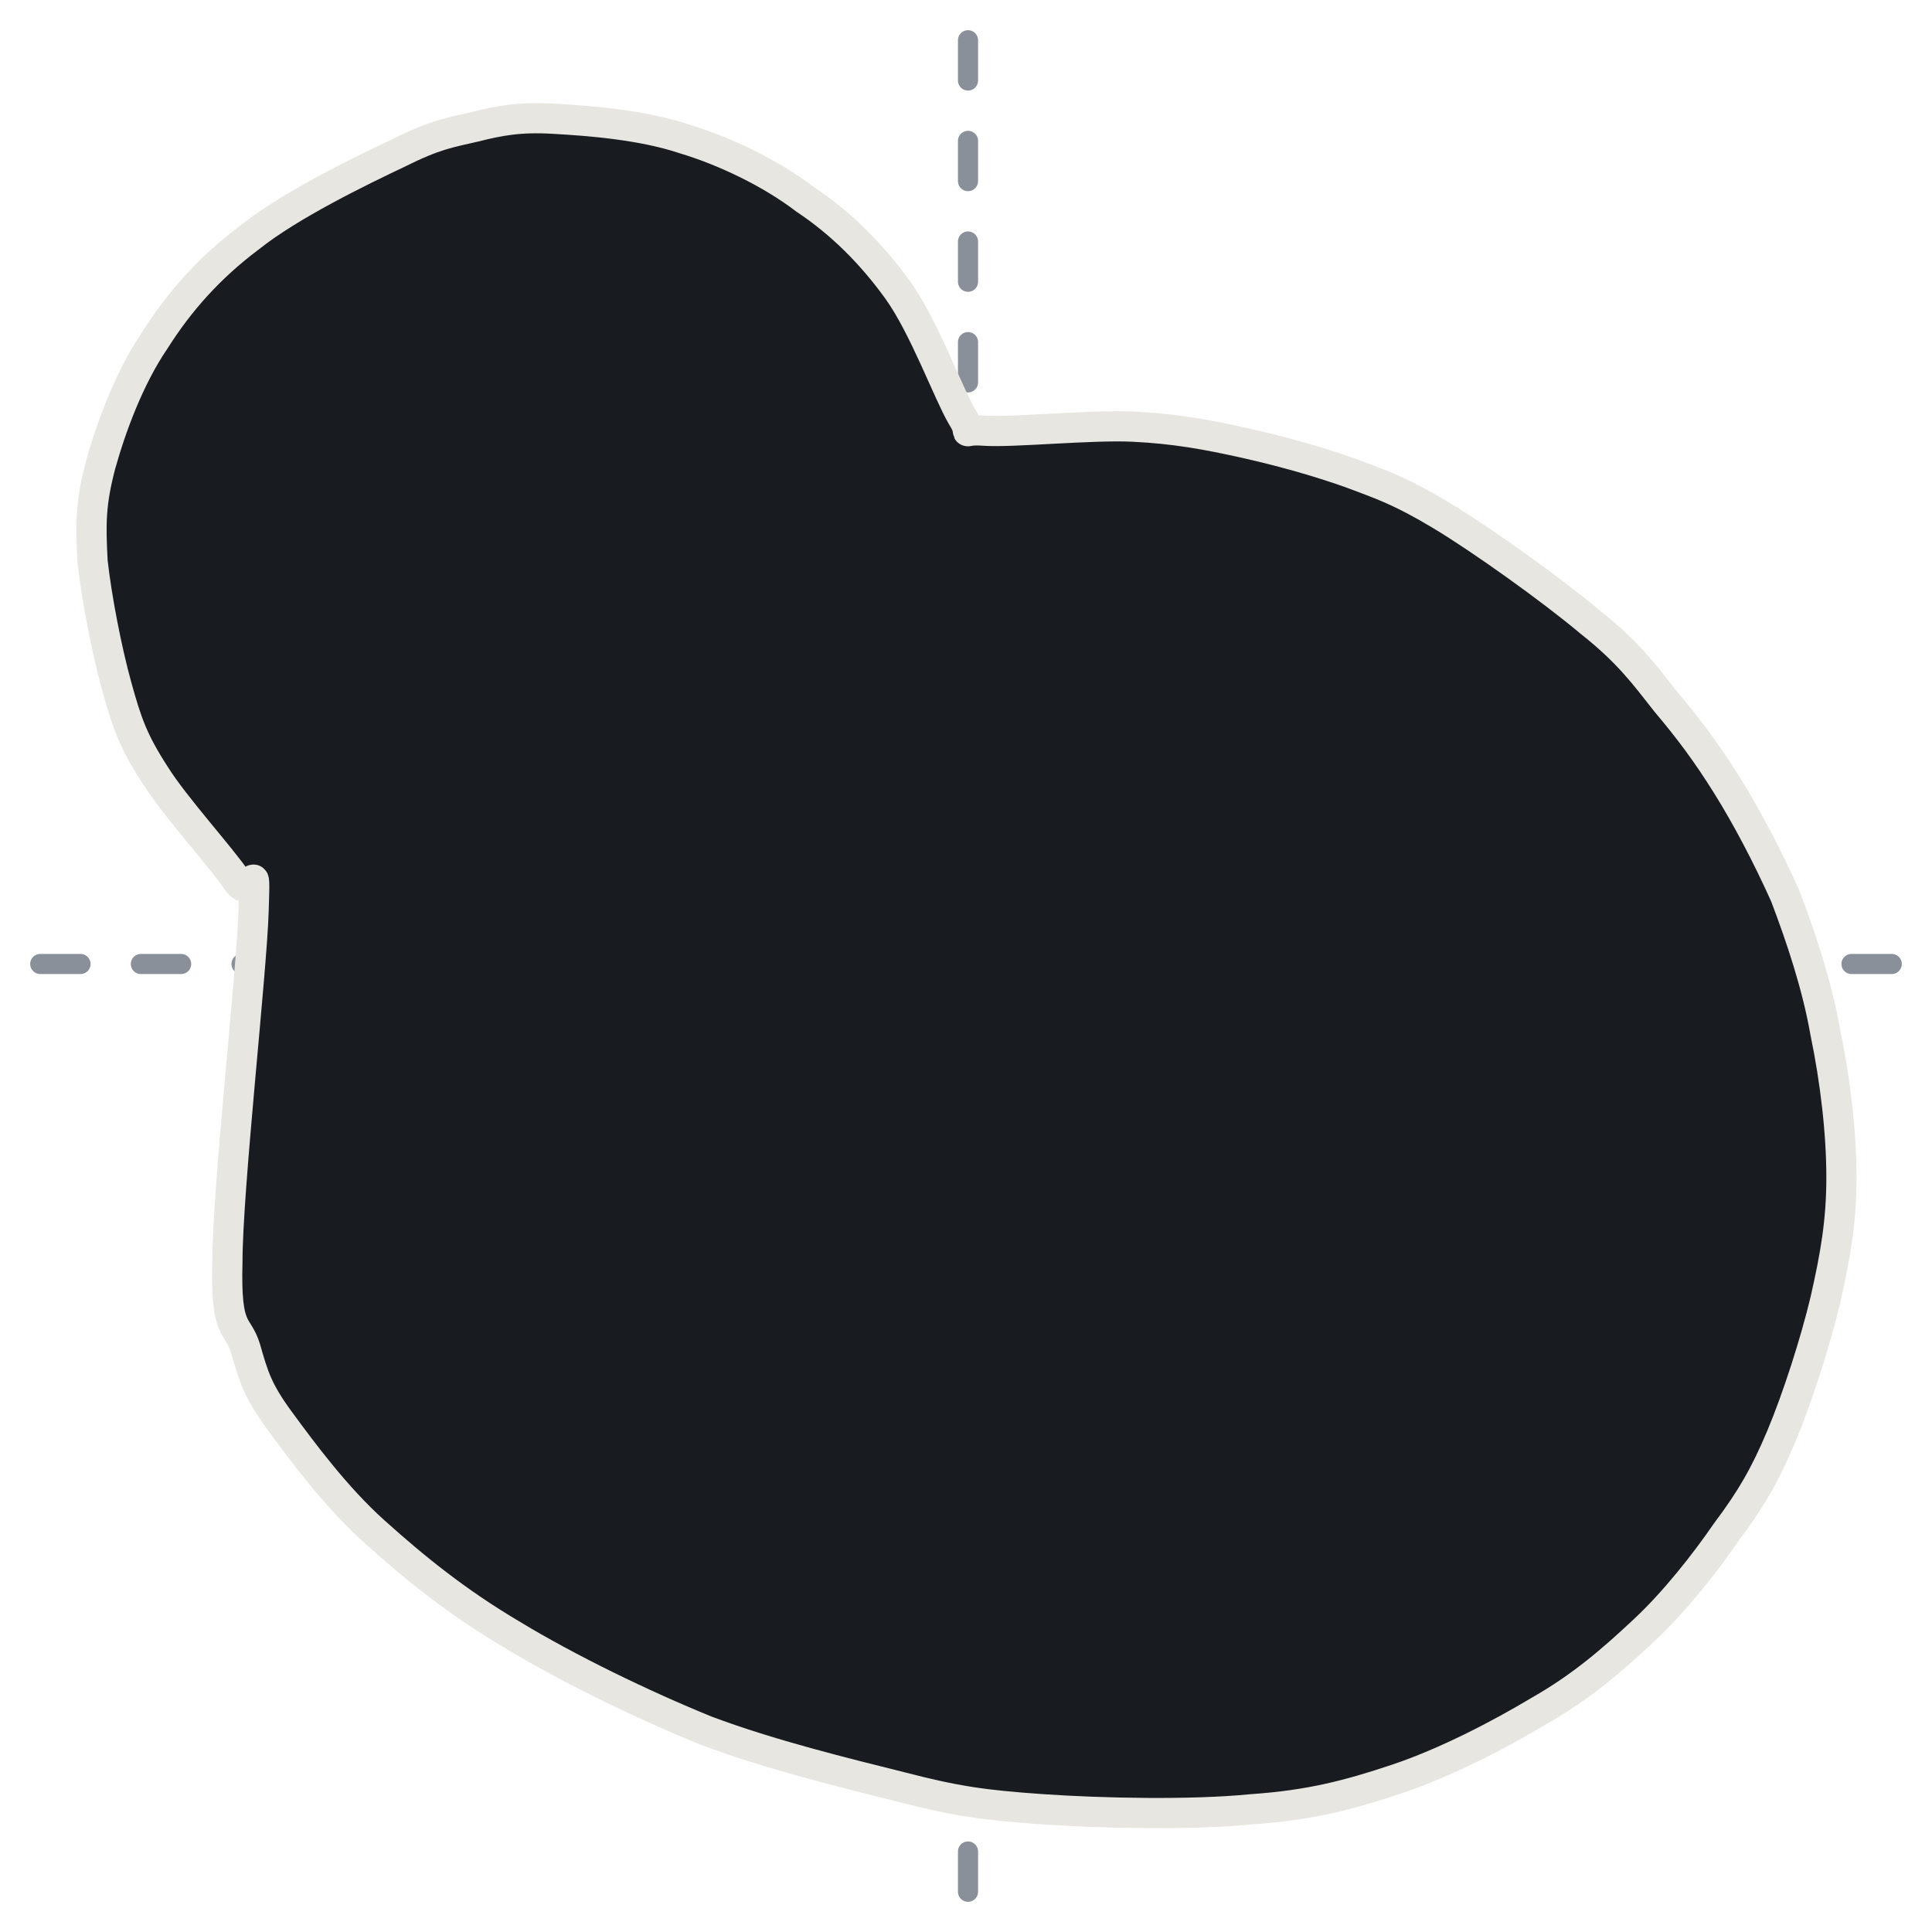
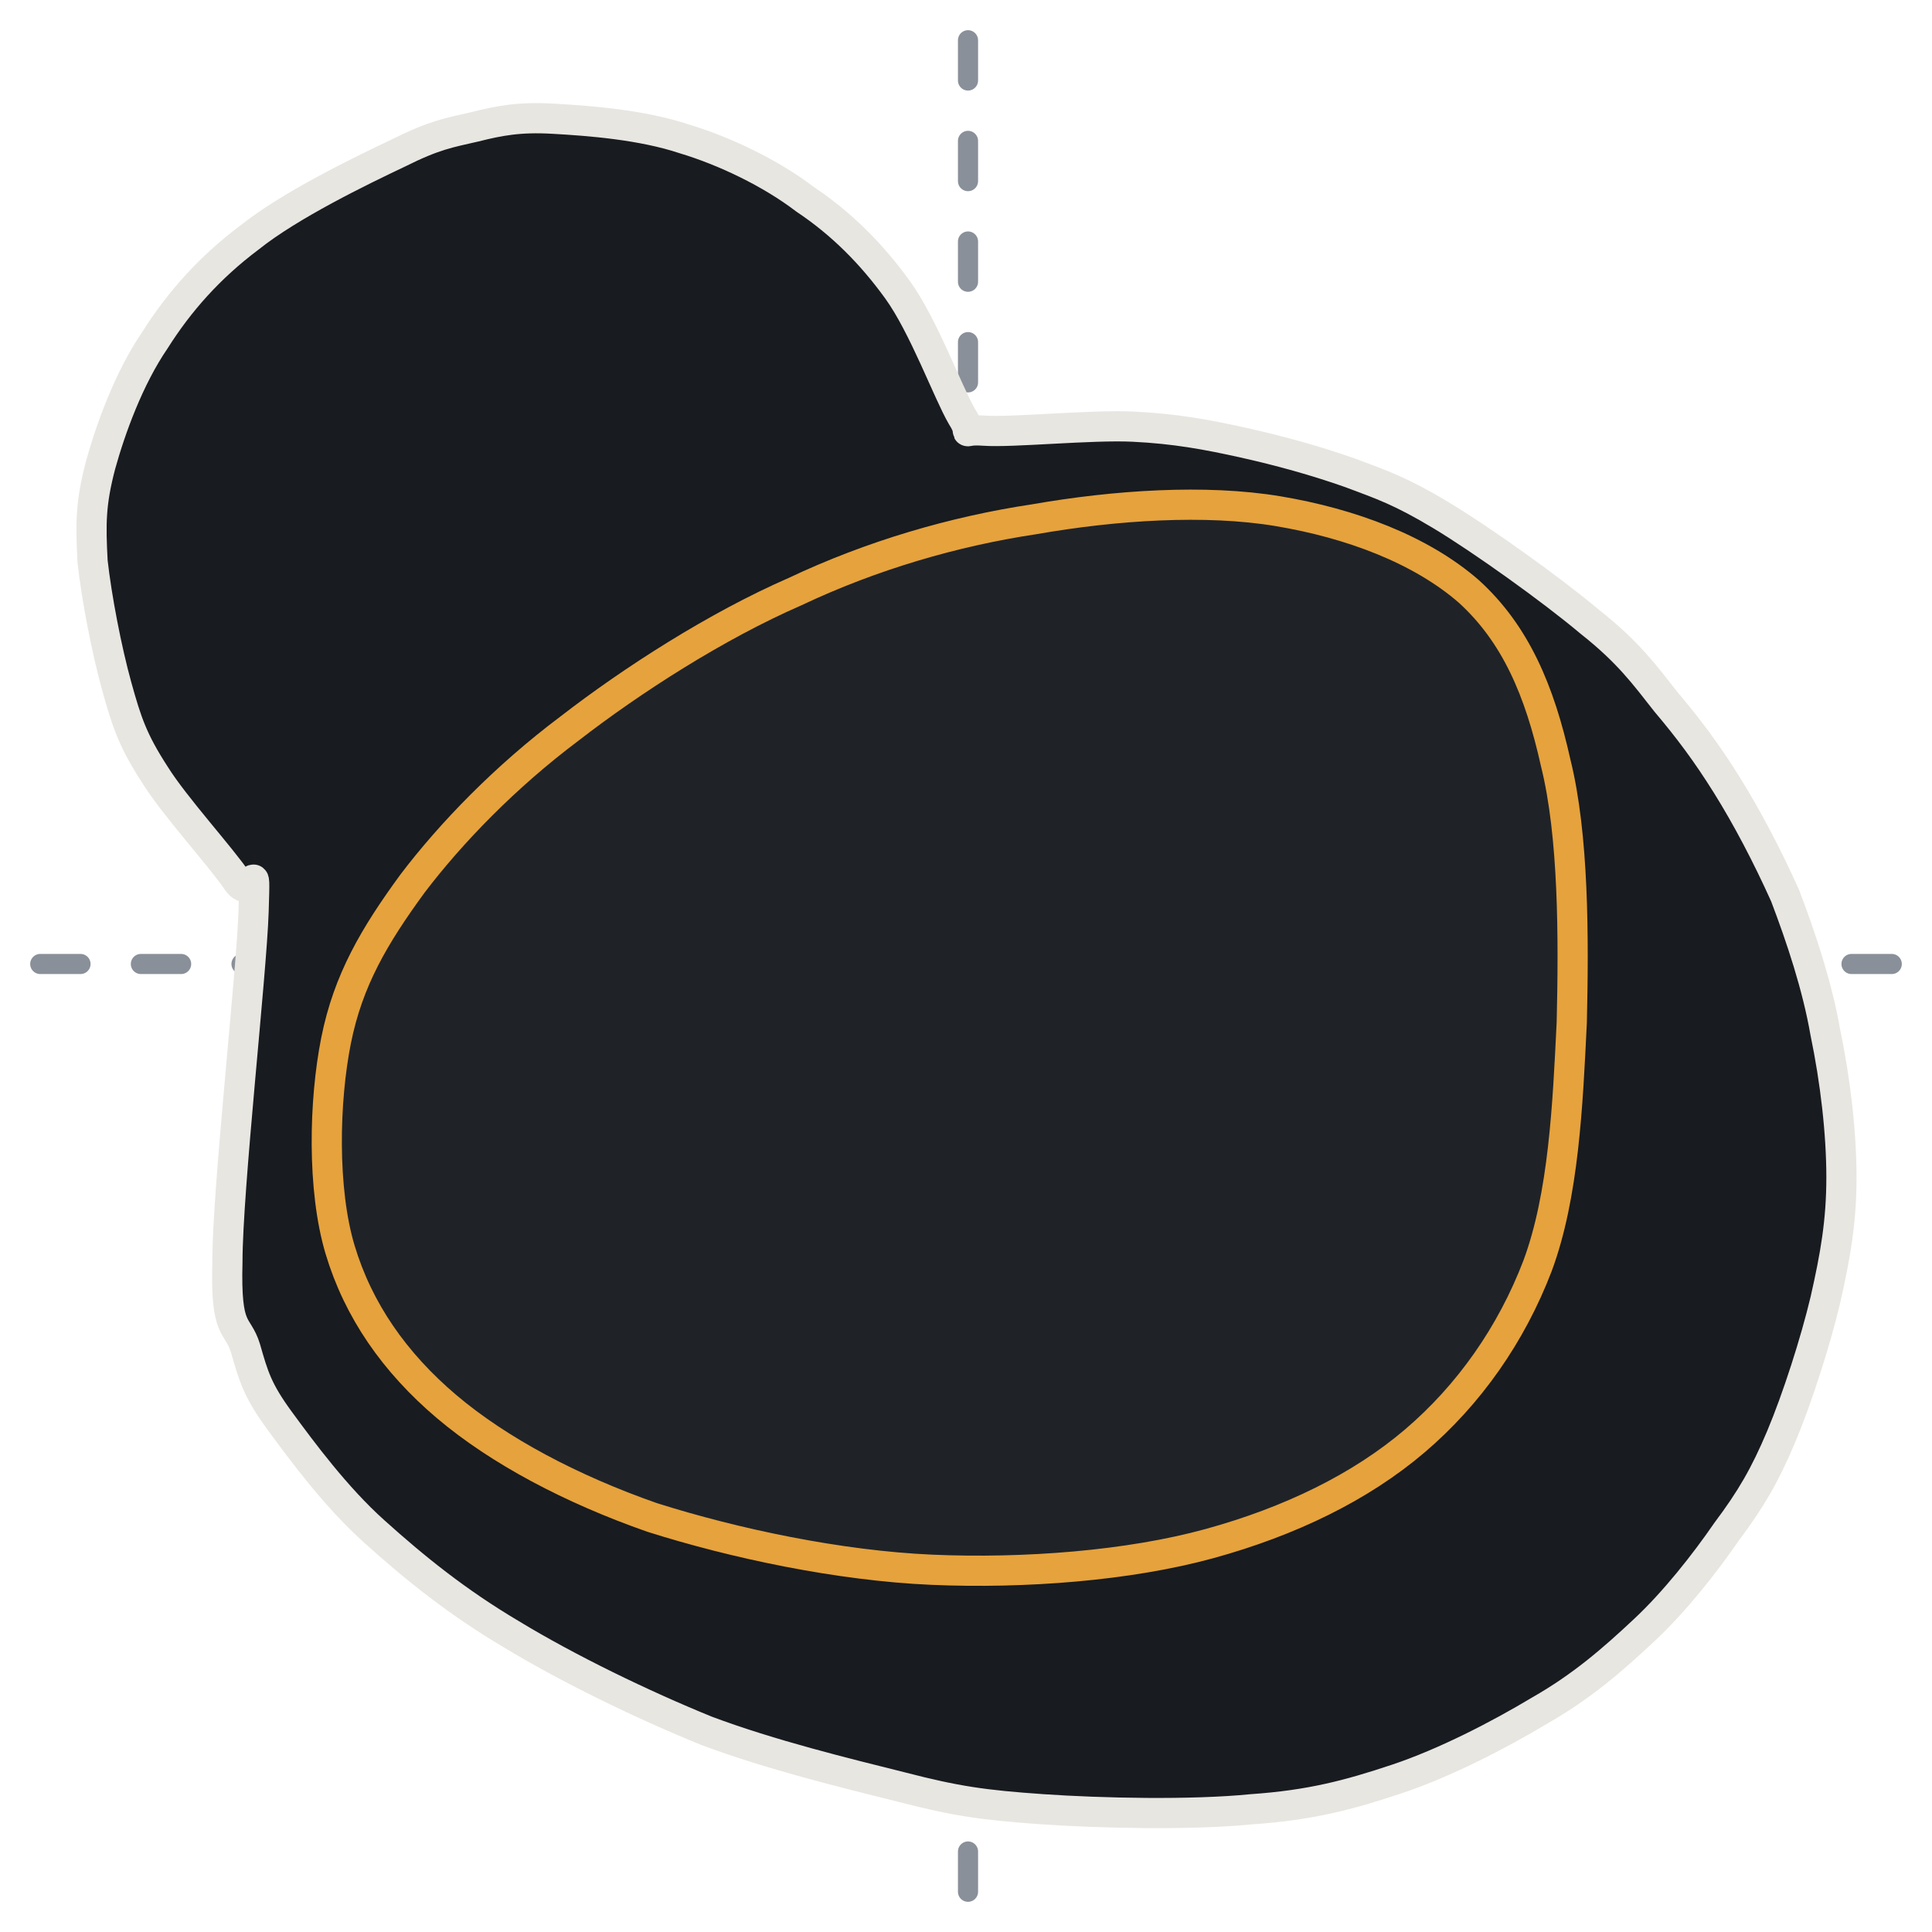
<svg xmlns="http://www.w3.org/2000/svg" viewBox="0 0 96 96" width="96" height="96" role="img" aria-label="Jabra Elite 7 Sport left earbud">
  <path d="M48.1 2.0L48.1 4.0M48.1 7.0L48.1 9.0M48.1 12.0L48.1 14.0M48.1 17.0L48.1 19.0M48.1 22.0L48.1 24.0M48.1 27.0L48.1 29.0M48.1 32.0L48.1 34.0M48.1 37.0L48.1 39.0M48.1 42.0L48.1 44.0M48.1 47.0L48.1 49.0M48.1 52.0L48.1 54.0M48.1 57.0L48.1 59.0M48.1 62.0L48.1 64.0M48.1 67.0L48.1 69.0M48.1 72.0L48.1 74.0M48.1 77.0L48.1 79.0M48.1 82.0L48.1 84.0M48.1 87.0L48.1 89.0M48.1 92.0L48.1 94.0M2.0 47.9L4.0 47.9M7.0 47.9L9.0 47.9M12.0 47.9L14.0 47.9M17.0 47.9L19.0 47.9M22.0 47.9L24.0 47.9M27.0 47.9L29.0 47.9M32.0 47.9L34.0 47.9M37.0 47.9L39.0 47.9M42.0 47.9L44.0 47.9M47.0 47.9L49.0 47.9M52.0 47.9L54.0 47.9M57.0 47.9L59.0 47.9M62.0 47.9L64.0 47.9M67.0 47.9L69.0 47.9M72.0 47.9L74.0 47.9M77.0 47.9L79.0 47.9M82.0 47.9L84.0 47.9M87.0 47.9L89.0 47.9M92.0 47.9L94.0 47.9" fill="none" stroke="#8A9099" stroke-width="1.0" stroke-linecap="round" stroke-linejoin="round" />
  <path d="M27.5 5.9C29.3 6.0 31.9 6.2 34.0 6.9C36.0 7.5 38.3 8.6 40.0 9.9C41.8 11.1 43.3 12.6 44.6 14.4C45.9 16.2 47.1 19.5 47.8 20.7C48.5 21.8 47.5 21.3 48.9 21.4C50.3 21.5 54.2 21.1 56.3 21.2C58.4 21.3 60.0 21.6 61.8 22.0C63.6 22.4 65.4 22.9 67.1 23.5C68.7 24.1 69.6 24.4 71.6 25.6C73.6 26.8 77.1 29.3 79.0 30.9C80.9 32.4 81.7 33.5 82.8 34.9C83.9 36.2 84.8 37.4 85.8 39.0C86.8 40.6 87.8 42.5 88.7 44.5C89.5 46.6 90.3 49.0 90.7 51.3C91.2 53.7 91.5 56.3 91.5 58.5C91.5 60.7 91.2 62.4 90.7 64.6C90.2 66.7 89.3 69.5 88.5 71.4C87.7 73.3 87.0 74.5 85.8 76.1C84.7 77.7 83.2 79.6 81.7 81.0C80.1 82.5 78.6 83.8 76.5 85.0C74.5 86.2 71.8 87.6 69.4 88.4C67.0 89.2 65.1 89.7 62.2 89.9C59.2 90.2 54.7 90.1 51.8 89.9C48.9 89.7 47.5 89.5 44.8 88.8C42.0 88.1 38.3 87.2 35.1 86.0C31.9 84.7 28.2 82.9 25.4 81.2C22.7 79.6 20.6 77.9 18.6 76.1C16.7 74.4 15.0 72.1 13.9 70.6C12.8 69.1 12.6 68.4 12.2 67.0C11.8 65.7 11.2 66.3 11.3 62.7C11.3 59.1 12.5 48.4 12.6 45.3C12.7 42.1 12.6 44.9 11.8 43.8C11.0 42.6 8.7 40.1 7.7 38.5C6.6 36.8 6.3 35.9 5.8 34.1C5.3 32.3 4.8 29.7 4.6 27.9C4.5 26.0 4.5 25.0 5.0 23.1C5.5 21.3 6.4 18.8 7.7 16.9C8.9 15.0 10.4 13.3 12.4 11.8C14.4 10.2 17.9 8.5 19.8 7.6C21.6 6.7 22.3 6.6 23.6 6.3C24.8 6.0 25.8 5.8 27.5 5.9Z" fill="#181B1F" stroke="#E8E6E1" stroke-width="1.5" stroke-linecap="round" stroke-linejoin="round" />
+   <path d="M20.5 43.9C22.4 41.4 25.1 38.6 28.3 36.2C31.4 33.8 35.6 31.1 39.5 29.4C43.3 27.6 47.4 26.4 51.4 25.8C55.4 25.1 59.9 24.8 63.5 25.4C67.1 26.0 70.6 27.3 73.0 29.4C75.3 31.5 76.5 34.3 77.3 37.9C78.2 41.5 78.2 46.6 78.1 50.8C77.9 54.9 77.7 59.4 76.4 62.9C75.1 66.3 73.0 69.3 70.3 71.6C67.6 73.9 64.1 75.6 60.1 76.7C56.1 77.8 50.9 78.2 46.3 78.0C41.7 77.8 36.5 76.7 32.4 75.4C28.4 74.0 24.8 72.1 22.2 69.9C19.6 67.7 17.8 65.1 16.9 62.1C16.0 59.1 16.1 54.7 16.7 51.7C17.3 48.7 18.6 46.5 20.5 43.9Z" fill="#1F2328" stroke="#E6A23C" stroke-width="1.5" stroke-linecap="round" stroke-linejoin="round" />
</svg>
